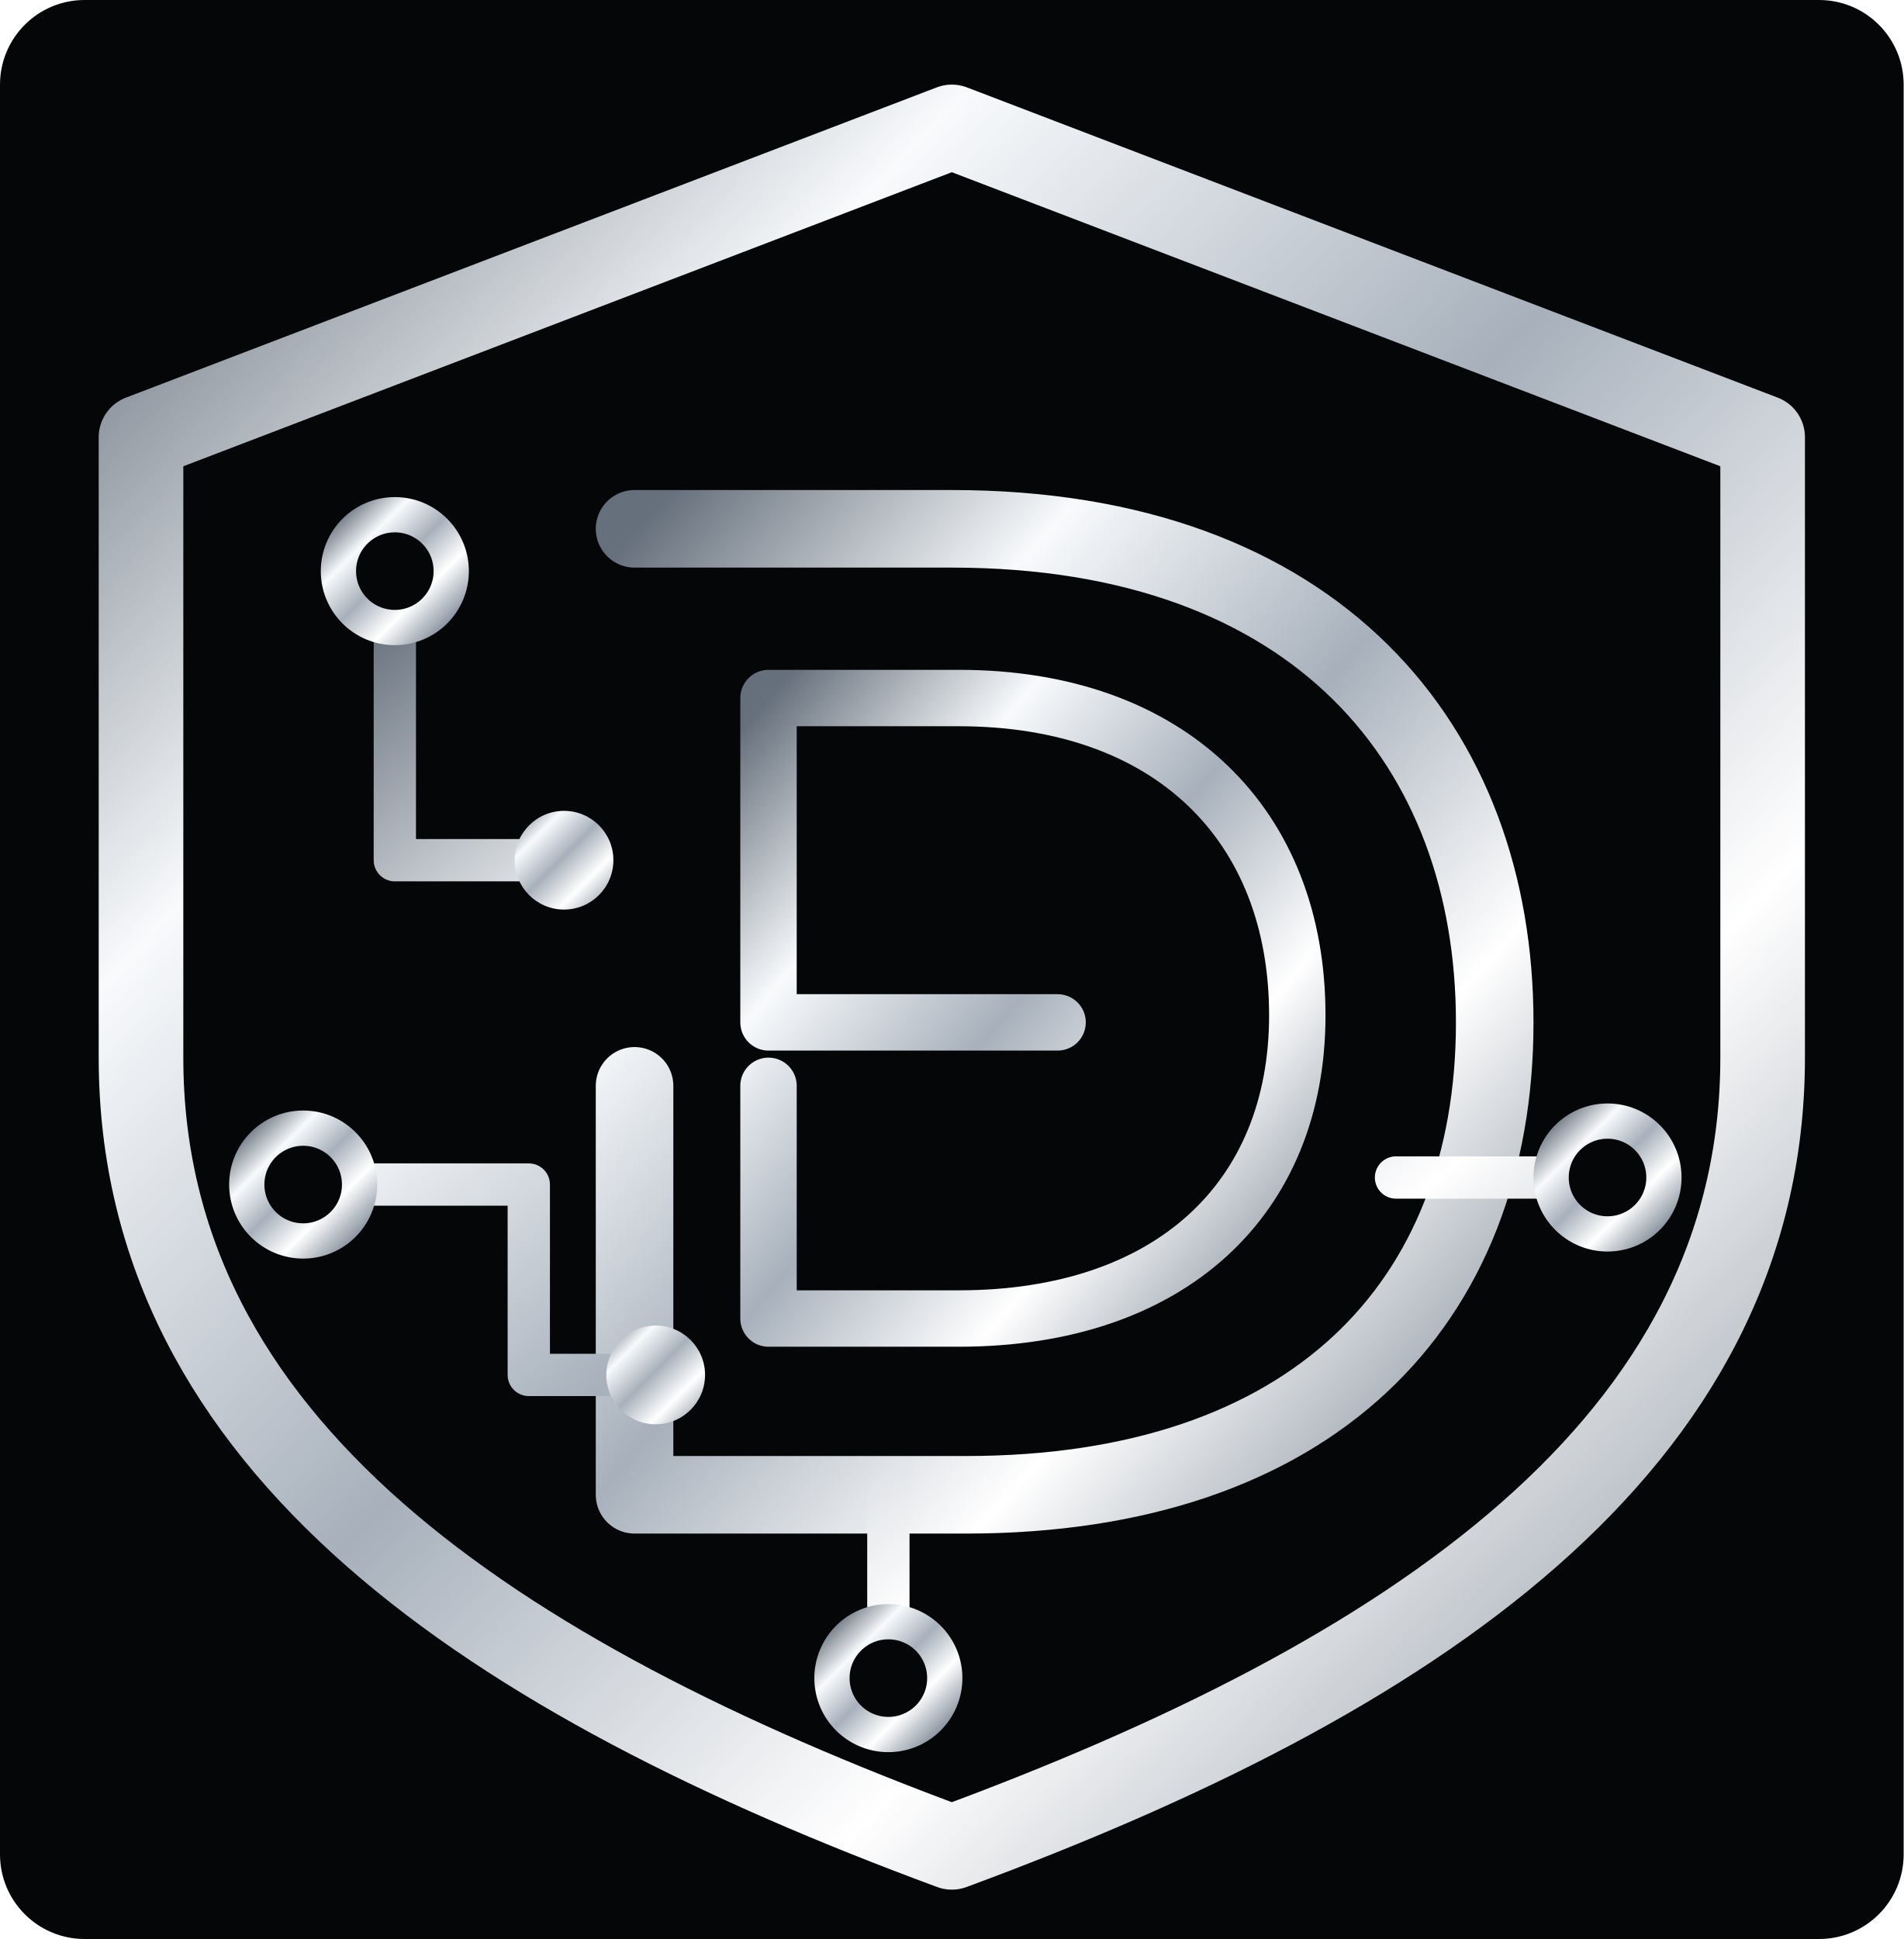
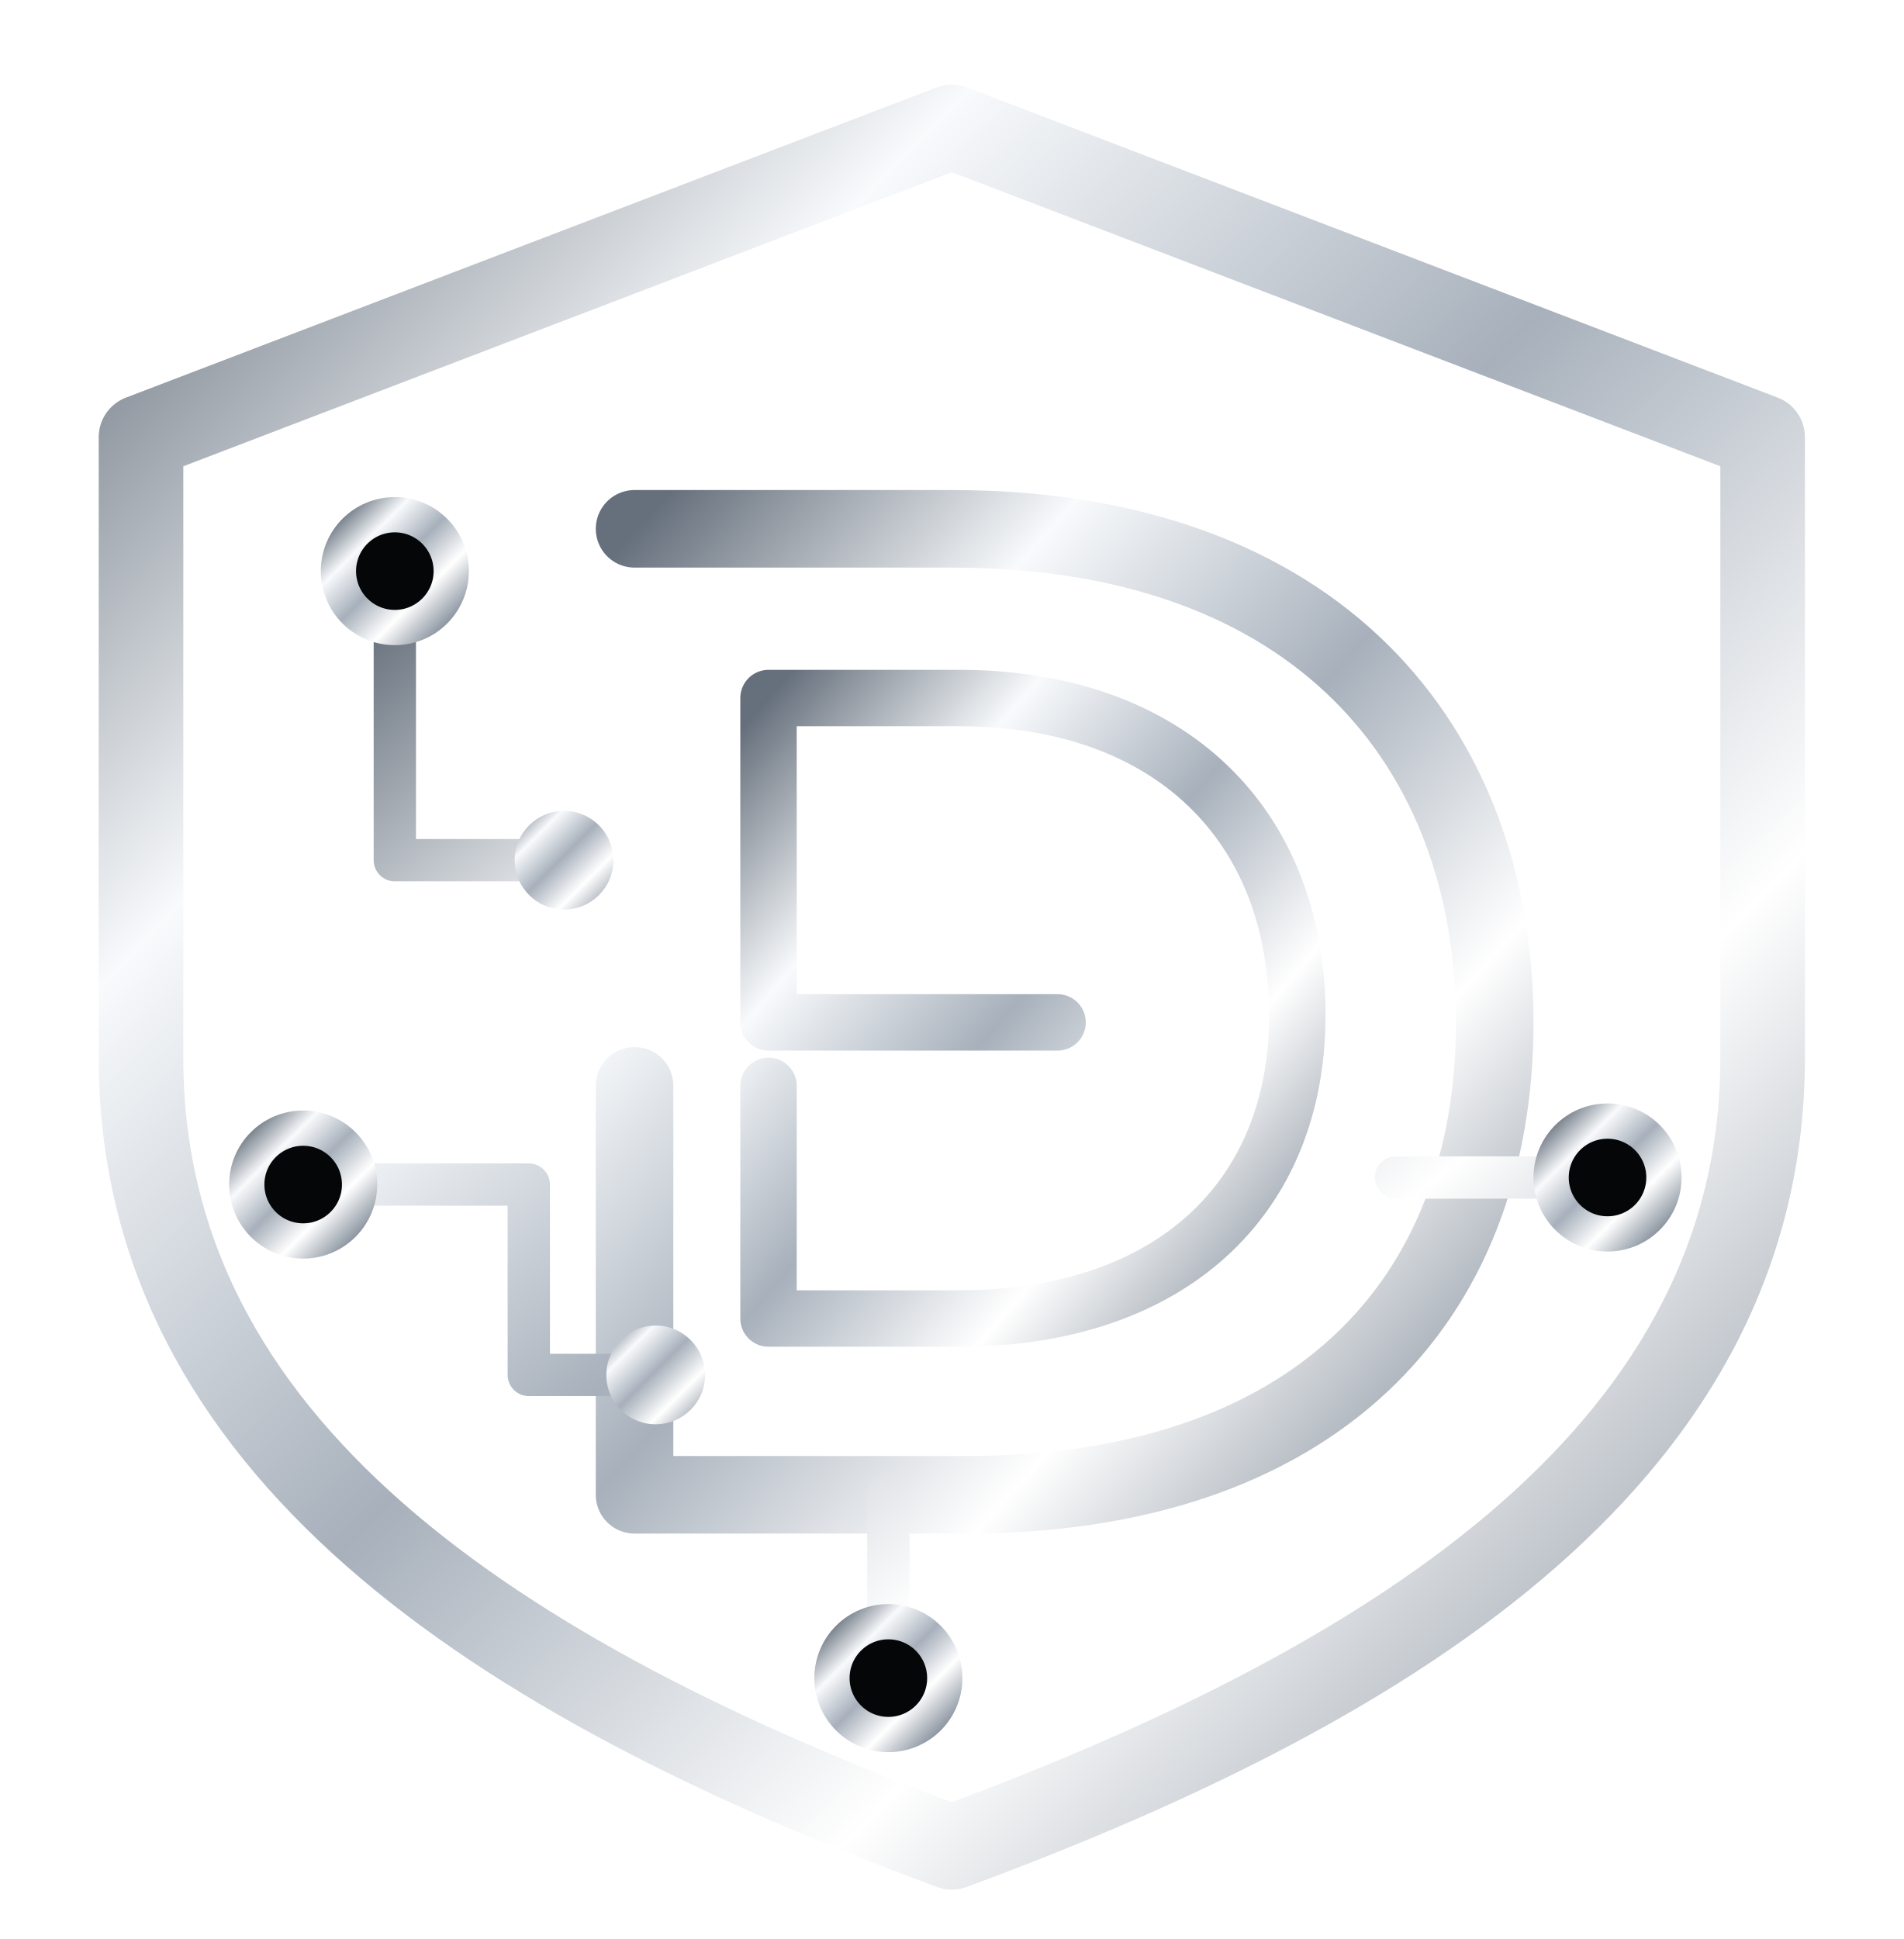
<svg xmlns="http://www.w3.org/2000/svg" viewBox="55 20 270 275" role="img" aria-labelledby="title description">
  <defs>
    <linearGradient id="silver" x1="0%" y1="0%" x2="100%" y2="100%">
      <stop offset="0%" stop-color="#66707C" />
      <stop offset="24%" stop-color="#F8FAFC" />
      <stop offset="48%" stop-color="#A7B0BB" />
      <stop offset="72%" stop-color="#FFFFFF" />
      <stop offset="100%" stop-color="#7C8794" />
    </linearGradient>
  </defs>
-   <rect x="55" y="20" width="270" height="275" rx="12" fill="#050608" />
  <g fill="none" stroke="url(#silver)" stroke-linejoin="round">
    <path d="M190 38 305 82v88c0 55-50 88-115 112C125 258 75 225 75 170V82l115-44Z" stroke-width="12" />
    <path d="M145 95h45c52 0 77 31 77 70 0 40-26 67-75 67h-47v-58" stroke-width="11" stroke-linecap="round" />
    <path d="M164 119h27c30 0 48 18 48 45 0 26-18 43-48 43h-27v-33M164 119v46h41" stroke-width="8" stroke-linecap="round" />
    <path d="M111 110v32h24M107 188h23v27h18M181 232v18M253 187h24" stroke-width="6" stroke-linecap="round" />
  </g>
  <g fill="#050608" stroke="url(#silver)" stroke-width="5">
    <circle cx="111" cy="101" r="8" />
    <circle cx="98" cy="188" r="8" />
    <circle cx="181" cy="258" r="8" />
    <circle cx="283" cy="187" r="8" />
  </g>
  <circle cx="135" cy="142" r="7" fill="url(#silver)" />
  <circle cx="148" cy="215" r="7" fill="url(#silver)" />
</svg>
